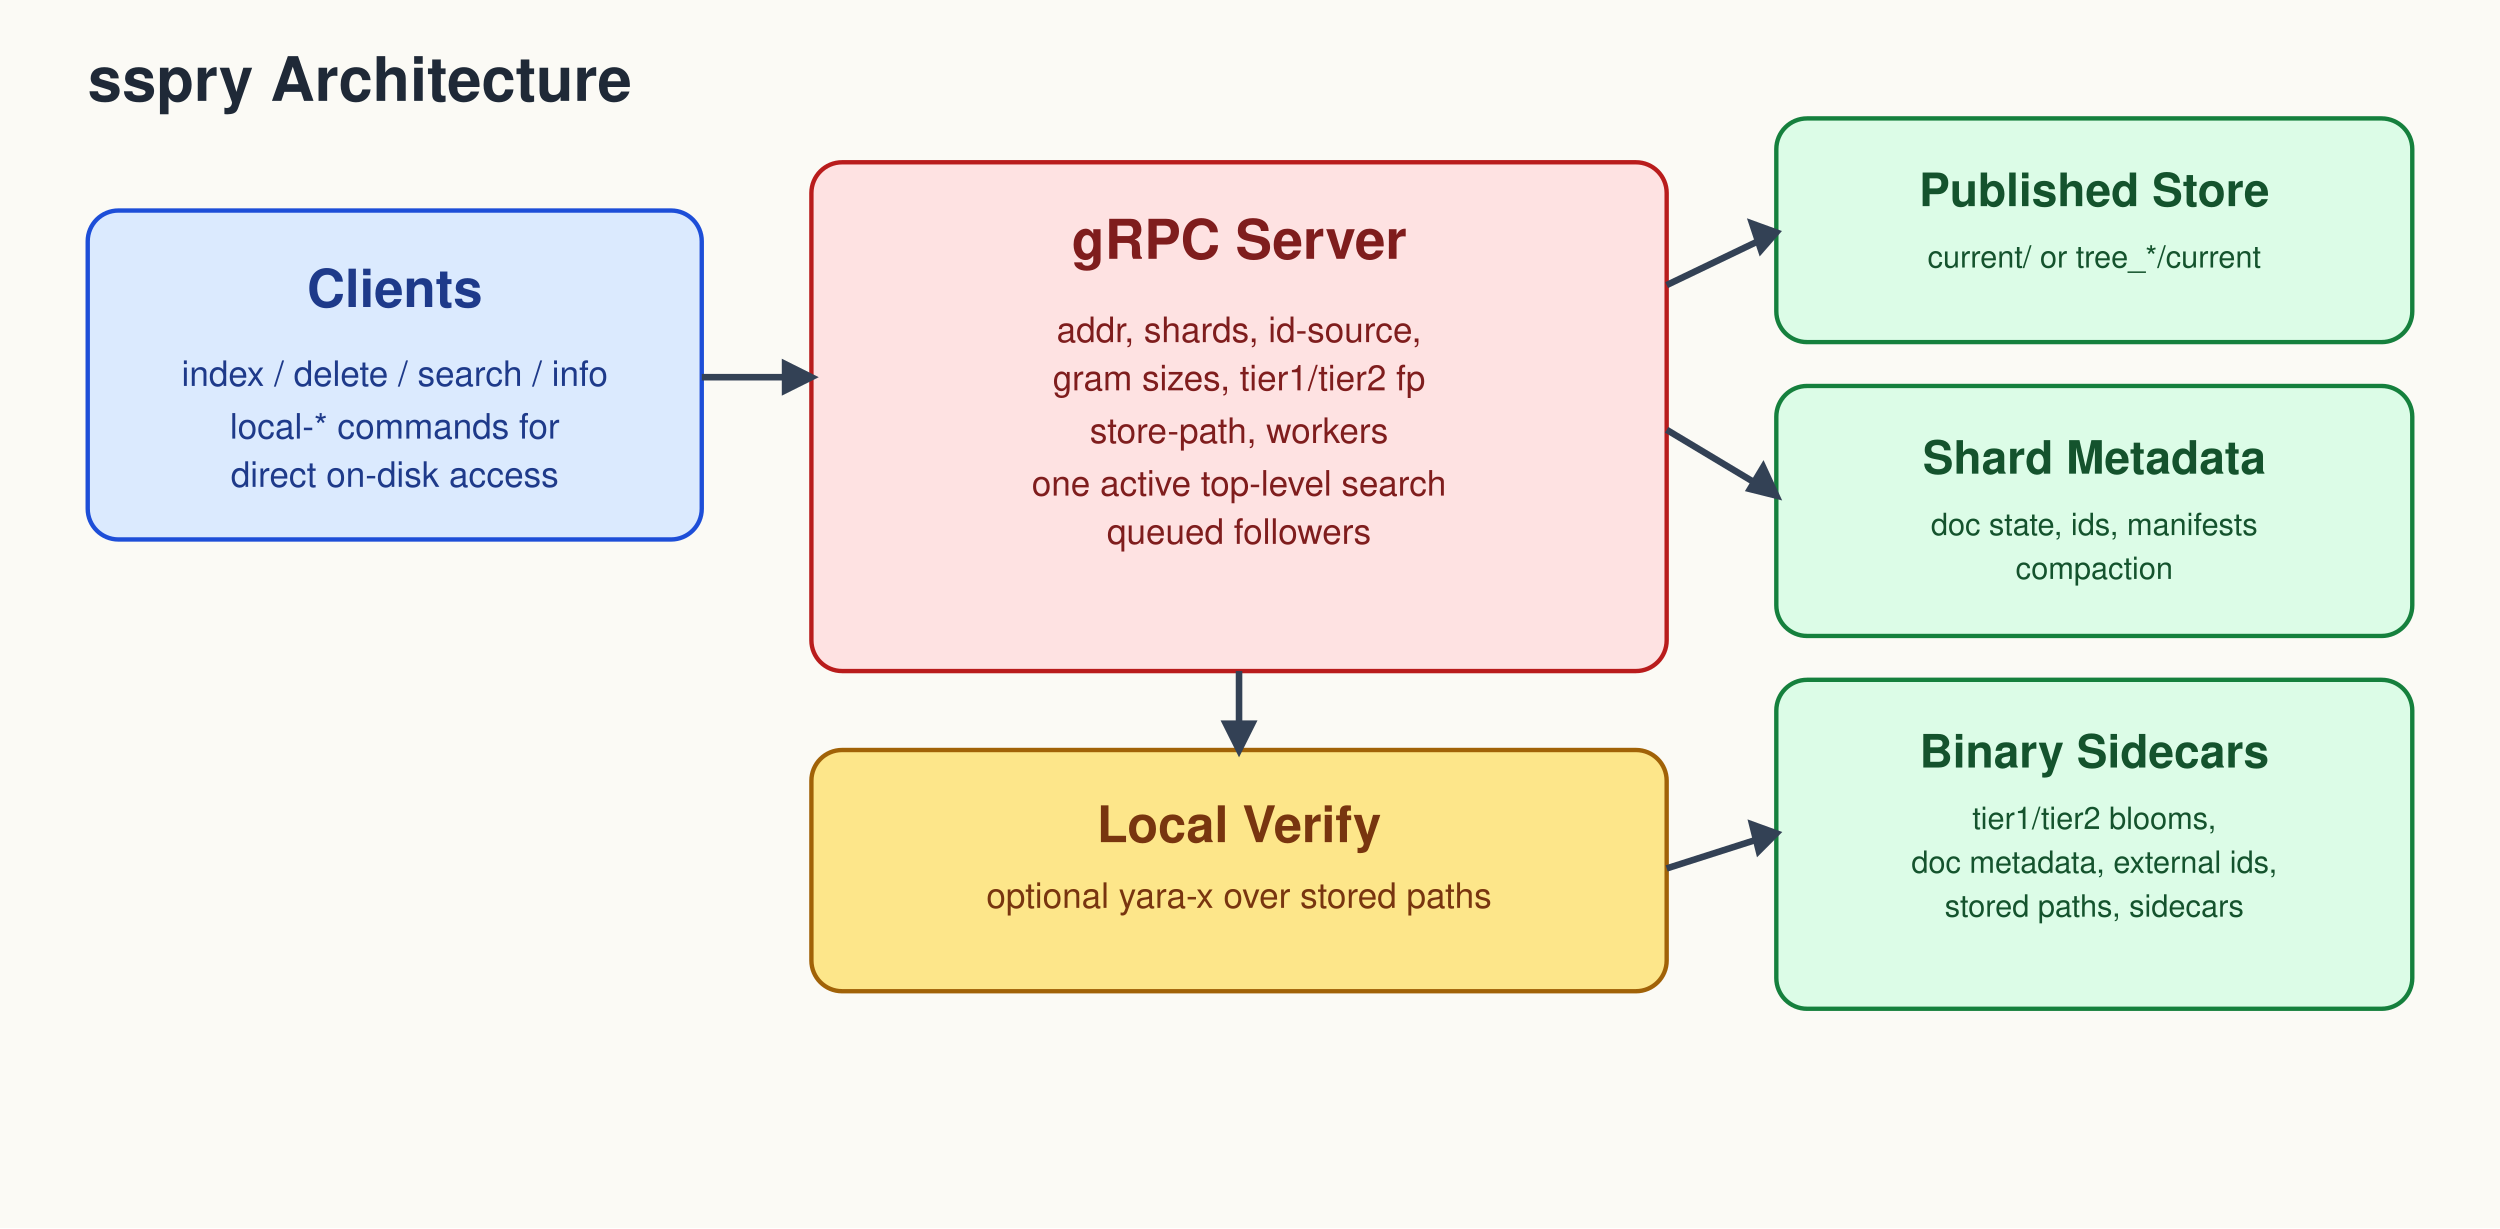
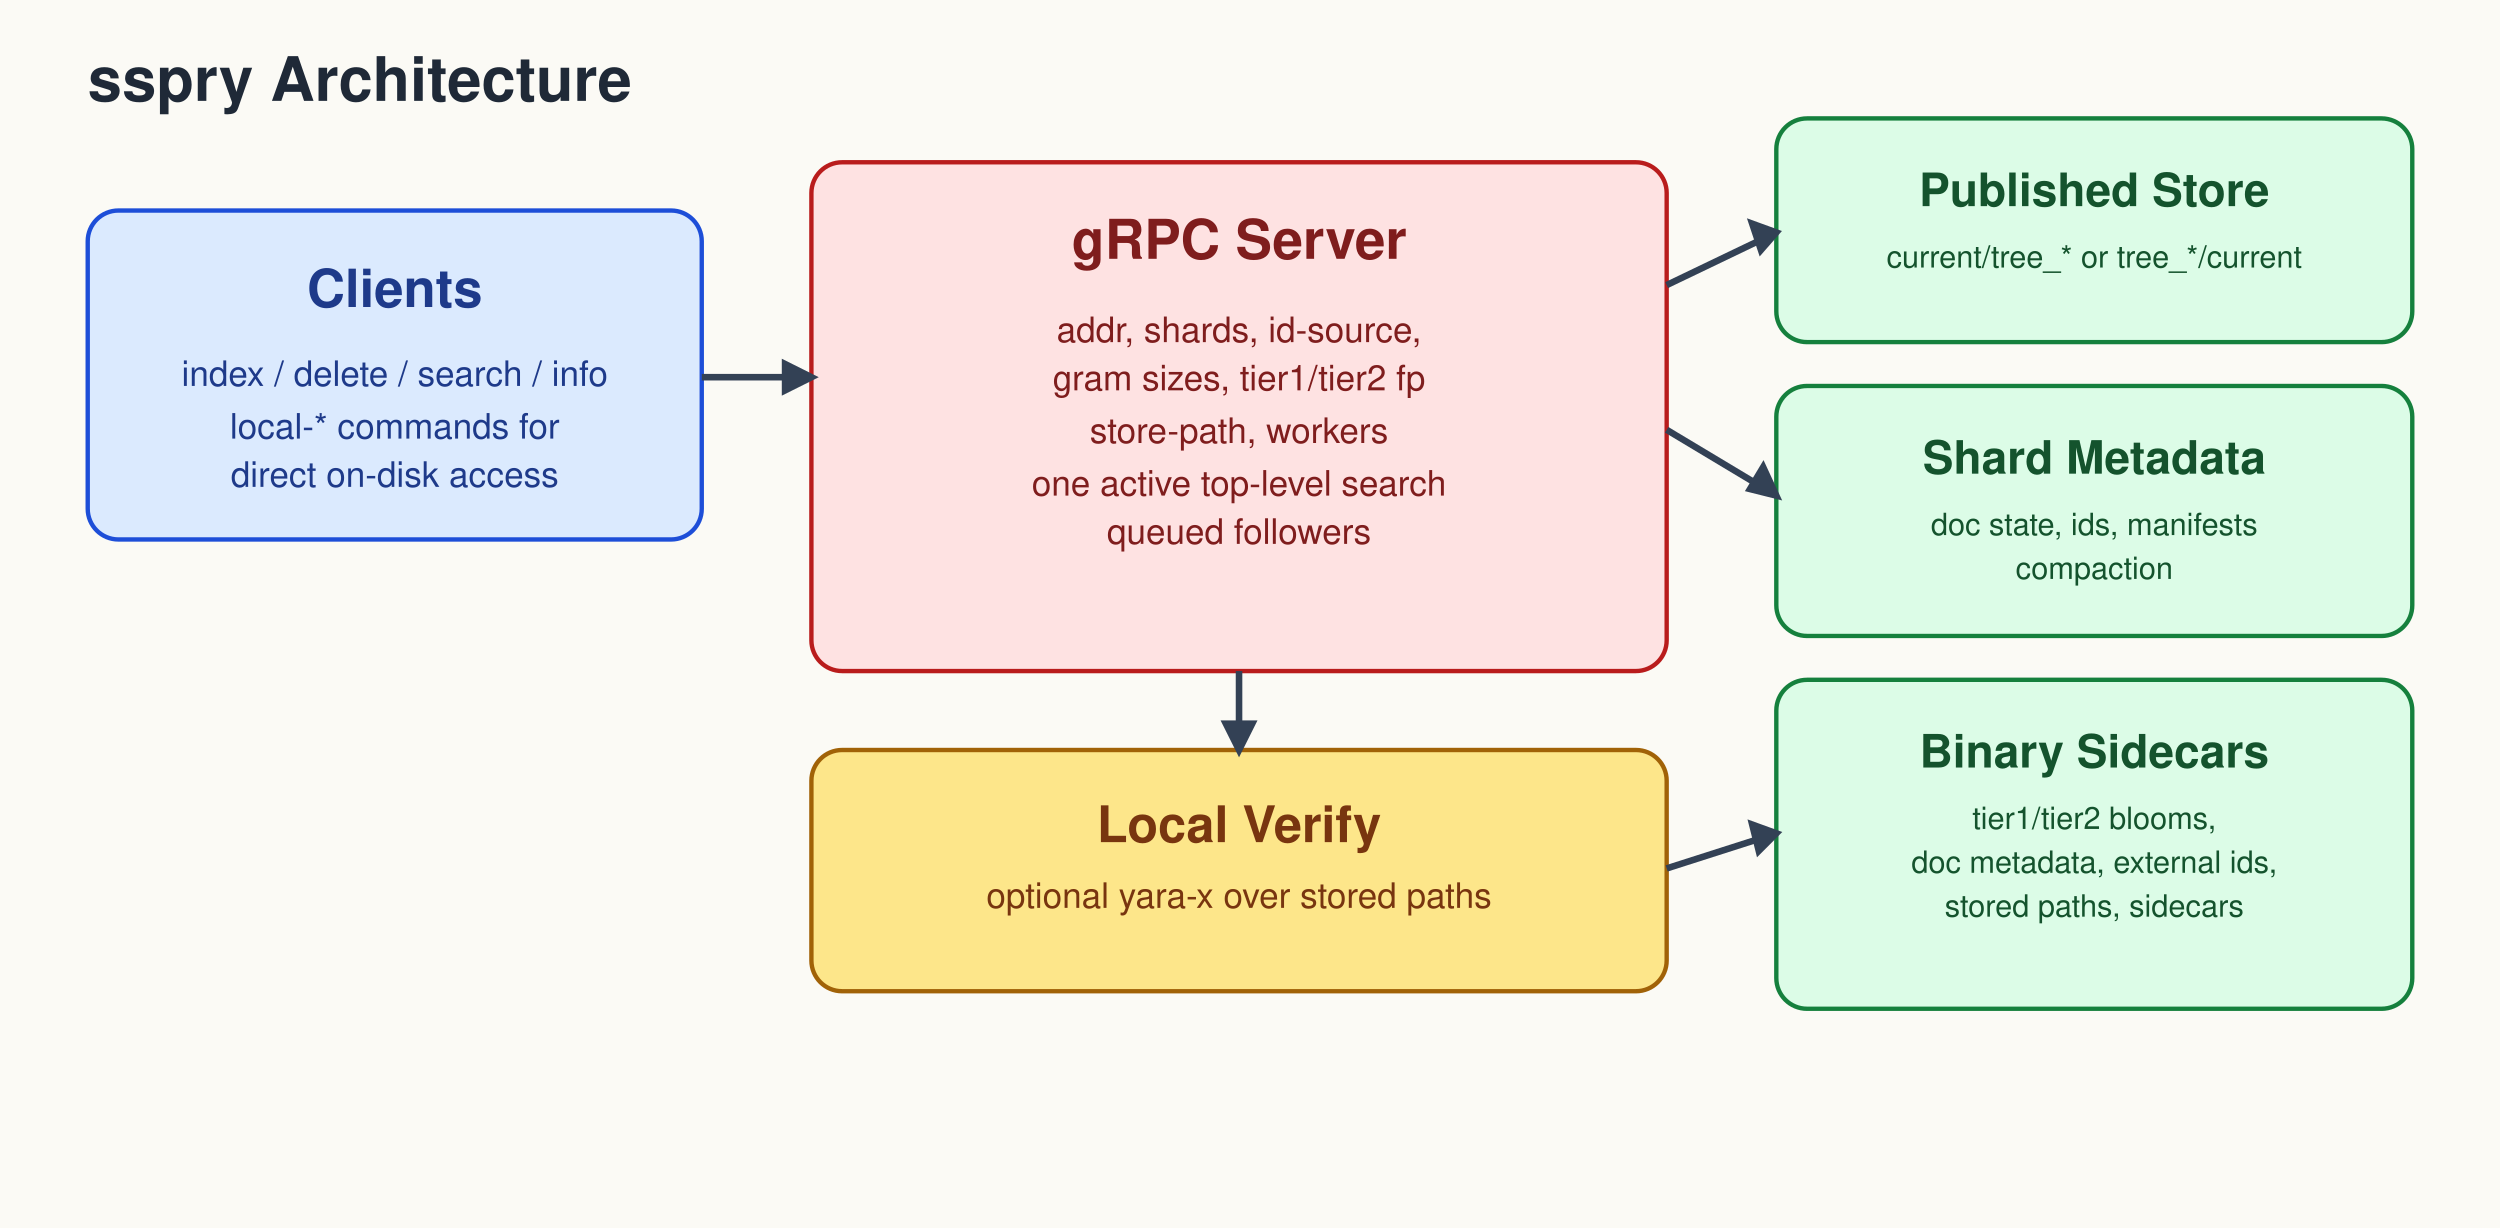
<svg xmlns="http://www.w3.org/2000/svg" width="1140" height="560" viewBox="0 0 1140 560">
  <rect width="1140" height="560" fill="#fbfaf5" />
  <text x="40" y="46" font-family="Helvetica, Arial, sans-serif" font-size="28" font-weight="700" fill="#1f2937">sspry Architecture</text>
  <g font-family="Helvetica, Arial, sans-serif">
    <rect x="40" y="96" width="280" height="150" rx="14" fill="#dbeafe" stroke="#1d4ed8" stroke-width="2" />
    <text x="180" y="140" text-anchor="middle" font-size="24" font-weight="700" fill="#1e3a8a">Clients</text>
    <text x="180" y="176" text-anchor="middle" font-size="16" fill="#1e3a8a">index / delete / search / info</text>
    <text x="180" y="200" text-anchor="middle" font-size="16" fill="#1e3a8a">local-* commands for</text>
    <text x="180" y="222" text-anchor="middle" font-size="16" fill="#1e3a8a">direct on-disk access</text>
    <rect x="370" y="74" width="390" height="232" rx="14" fill="#fee2e2" stroke="#b91c1c" stroke-width="2" />
    <text x="565" y="118" text-anchor="middle" font-size="25" font-weight="700" fill="#7f1d1d">gRPC Server</text>
    <text x="565" y="156" text-anchor="middle" font-size="16" fill="#7f1d1d">addr, shards, id-source,</text>
    <text x="565" y="178" text-anchor="middle" font-size="16" fill="#7f1d1d">gram sizes, tier1/tier2 fp</text>
    <text x="565" y="202" text-anchor="middle" font-size="16" fill="#7f1d1d">store-path, workers</text>
    <text x="565" y="226" text-anchor="middle" font-size="16" fill="#7f1d1d">one active top-level search</text>
    <text x="565" y="248" text-anchor="middle" font-size="16" fill="#7f1d1d">queued followers</text>
    <rect x="810" y="54" width="290" height="102" rx="14" fill="#dcfce7" stroke="#15803d" stroke-width="2" />
    <text x="955" y="94" text-anchor="middle" font-size="21" font-weight="700" fill="#14532d">Published Store</text>
-     <text x="955" y="122" text-anchor="middle" font-size="14" fill="#14532d">current/ or tree_*/current</text>
+     <text x="955" y="122" text-anchor="middle" font-size="14" fill="#14532d">current/tree_* or tree_*/current</text>
    <rect x="810" y="176" width="290" height="114" rx="14" fill="#dcfce7" stroke="#15803d" stroke-width="2" />
    <text x="955" y="216" text-anchor="middle" font-size="21" font-weight="700" fill="#14532d">Shard Metadata</text>
    <text x="955" y="244" text-anchor="middle" font-size="14" fill="#14532d">doc state, ids, manifests</text>
    <text x="955" y="264" text-anchor="middle" font-size="14" fill="#14532d">compaction</text>
    <rect x="810" y="310" width="290" height="150" rx="14" fill="#dcfce7" stroke="#15803d" stroke-width="2" />
    <text x="955" y="350" text-anchor="middle" font-size="21" font-weight="700" fill="#14532d">Binary Sidecars</text>
    <text x="955" y="378" text-anchor="middle" font-size="14" fill="#14532d">tier1/tier2 blooms,</text>
    <text x="955" y="398" text-anchor="middle" font-size="14" fill="#14532d">doc metadata, external ids,</text>
    <text x="955" y="418" text-anchor="middle" font-size="14" fill="#14532d">stored paths, sidecars</text>
    <rect x="370" y="342" width="390" height="110" rx="14" fill="#fde68a" stroke="#a16207" stroke-width="2" />
    <text x="565" y="384" text-anchor="middle" font-size="23" font-weight="700" fill="#78350f">Local Verify</text>
    <text x="565" y="414" text-anchor="middle" font-size="16" fill="#78350f">optional yara-x over stored paths</text>
  </g>
  <g stroke="#334155" stroke-width="3" fill="#334155">
    <line x1="320" y1="172" x2="370" y2="172" />
    <polygon points="370,172 358,166 358,178" />
    <line x1="760" y1="130" x2="810" y2="106" />
    <polygon points="810,106 799,102 803,114" />
    <line x1="760" y1="196" x2="810" y2="226" />
    <polygon points="810,226 798,223 804,213" />
    <line x1="760" y1="396" x2="810" y2="380" />
    <polygon points="810,380 799,376 802,388" />
    <line x1="565" y1="306" x2="565" y2="342" />
    <polygon points="565,342 559,330 571,330" />
  </g>
</svg>
